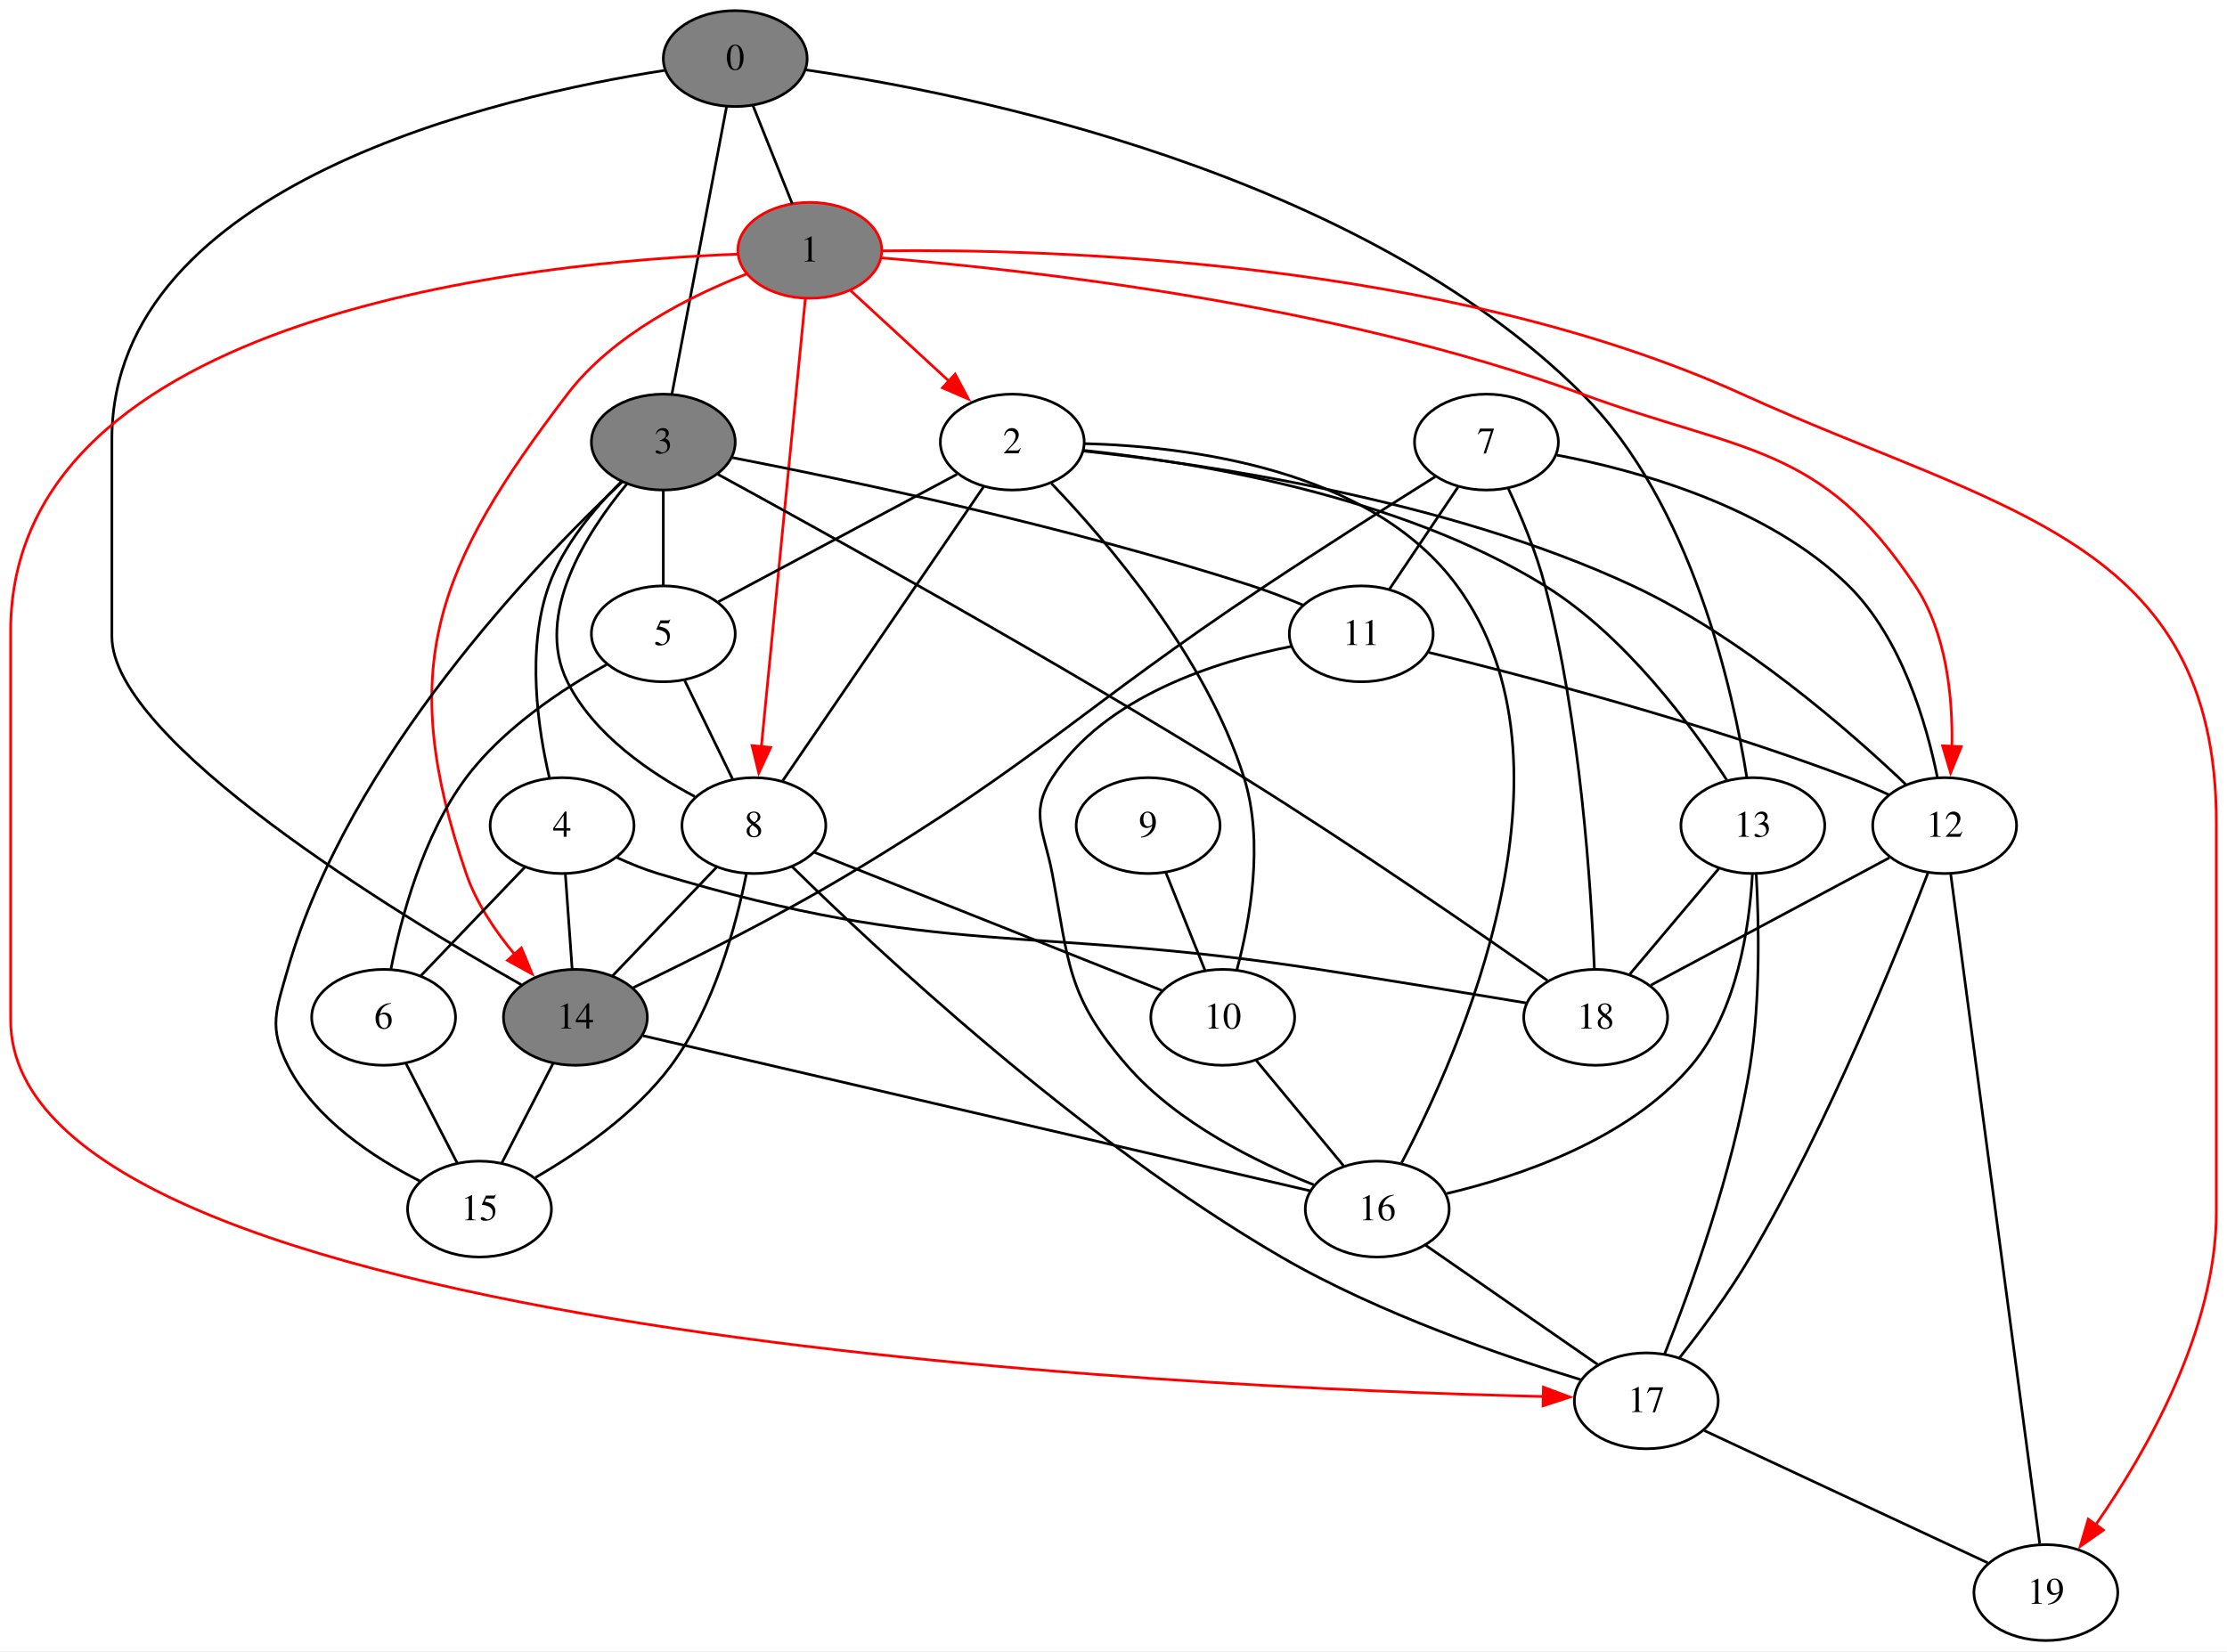
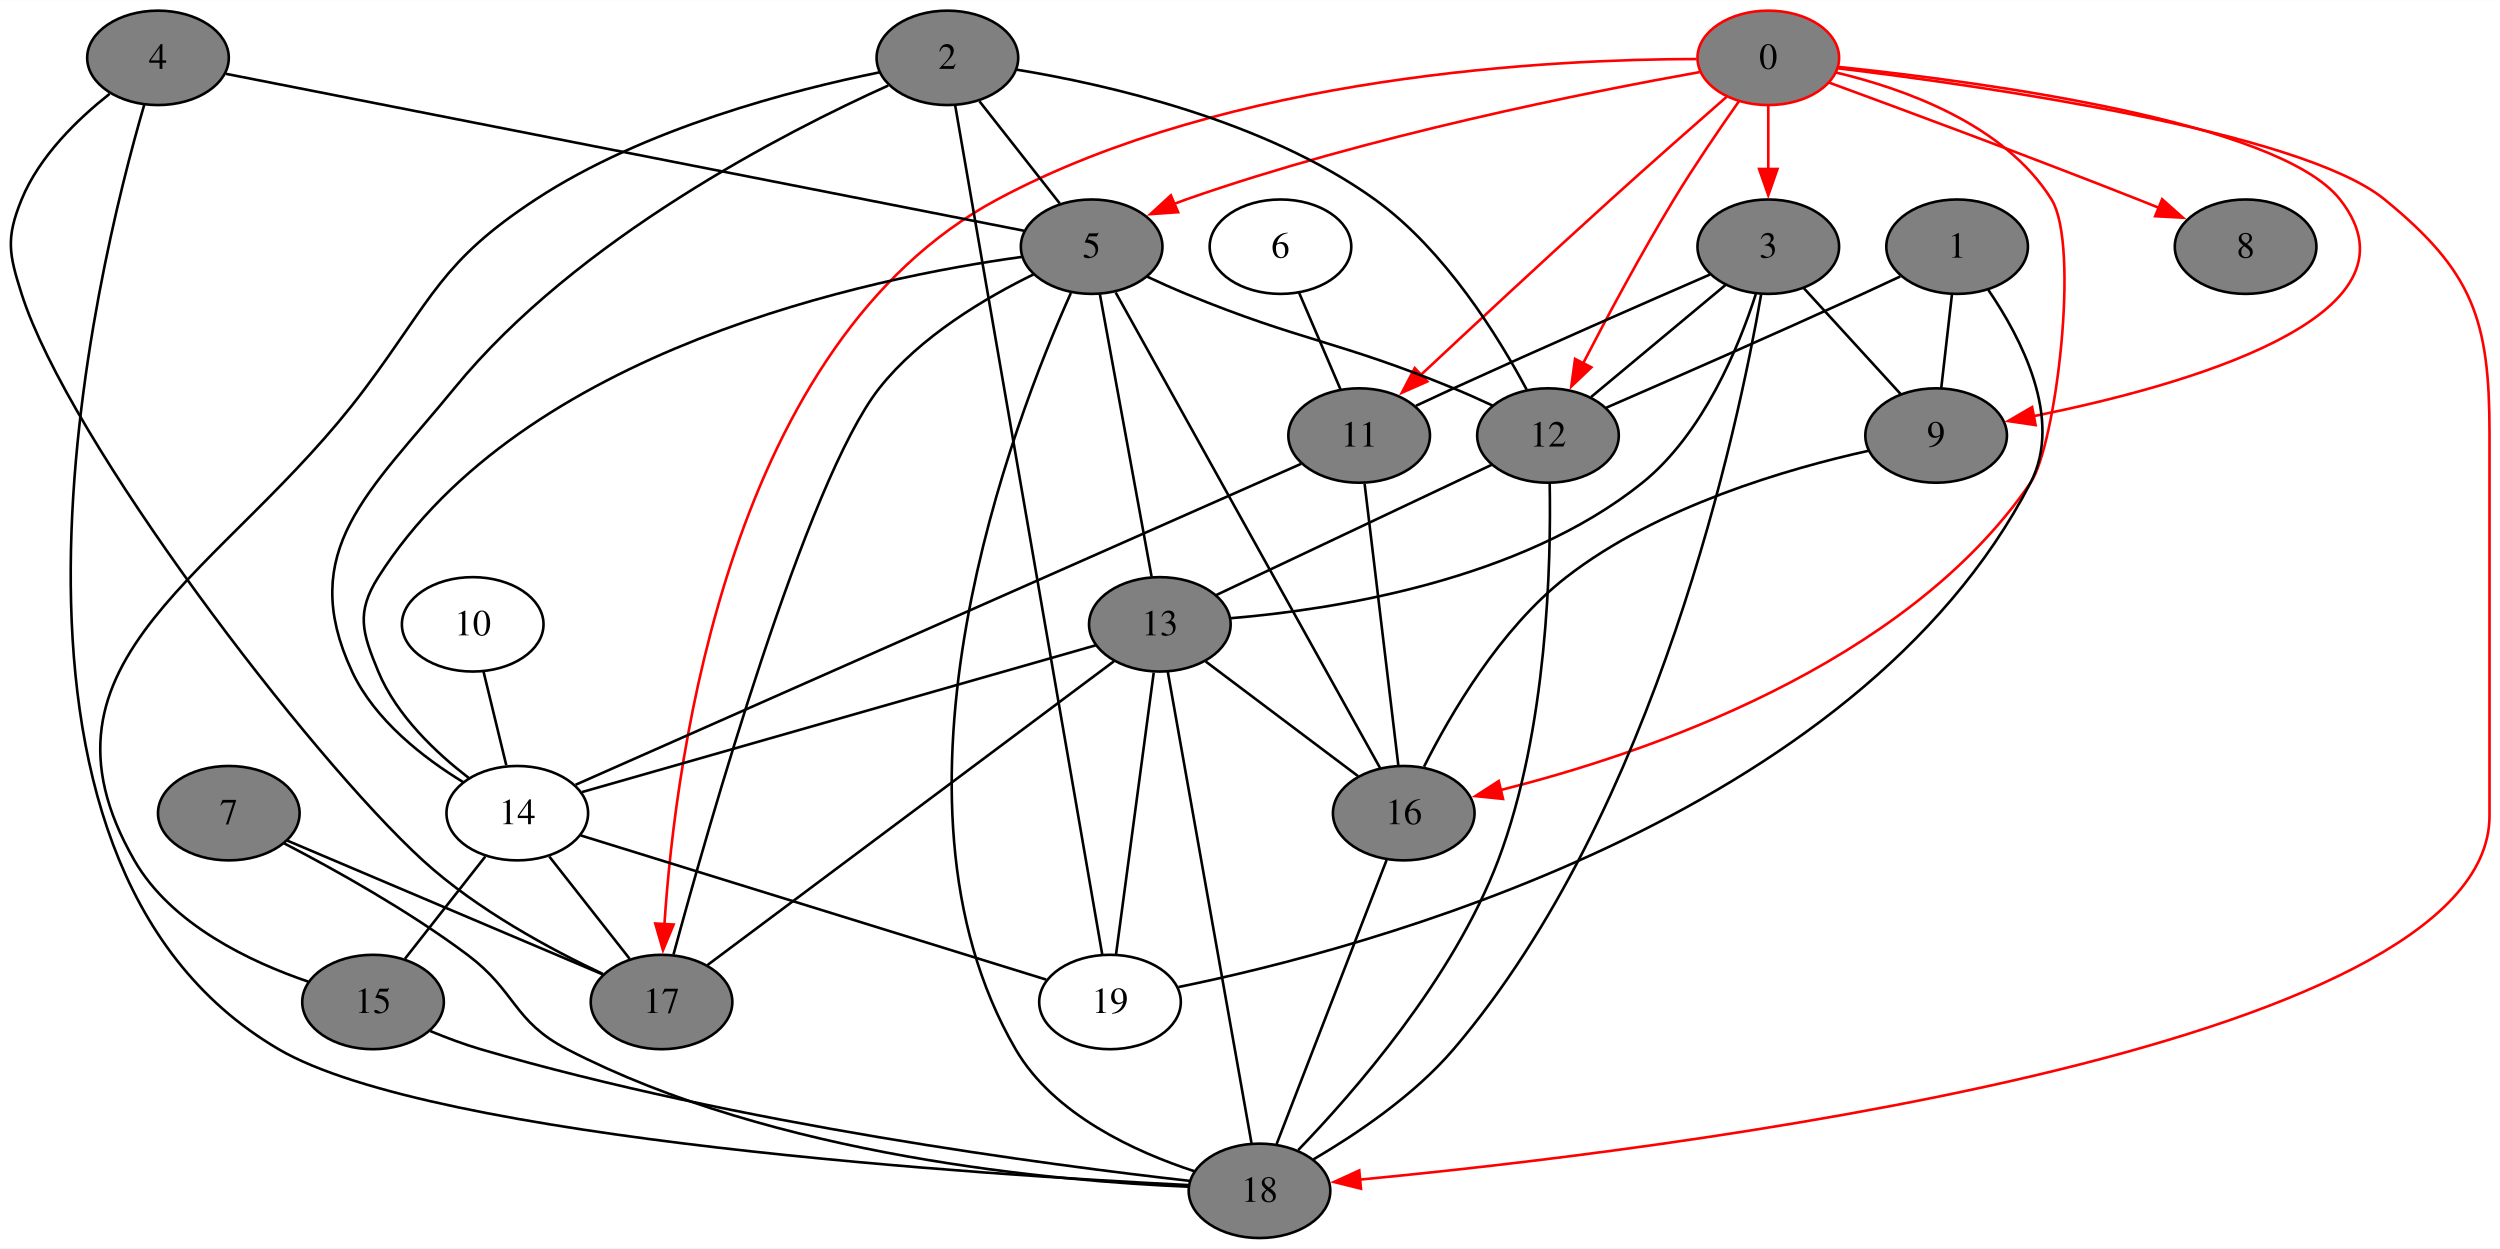
- <svg xmlns="http://www.w3.org/2000/svg" width="836pt" height="620pt" viewBox="0.00 0.00 836.00 620.00">
-   <g id="graph0" class="graph" transform="scale(1 1) rotate(0) translate(4 616)">
-     <polygon fill="white" stroke="none" points="-4,4 -4,-616 832,-616 832,4 -4,4" />
+ <svg xmlns="http://www.w3.org/2000/svg" width="953pt" height="476pt" viewBox="0.00 0.00 953.24 476.00">
+   <g id="graph0" class="graph" transform="scale(1 1) rotate(0) translate(4 472)">
+     <polygon fill="white" stroke="none" points="-4,4 -4,-472 949.24,-472 949.24,4 -4,4" />
    <g id="node1" class="node">
-       <ellipse fill="gray" stroke="black" cx="272" cy="-594" rx="27" ry="18" />
-       <text text-anchor="middle" x="272" y="-589.8" font-family="Times,serif" font-size="14.00">0</text>
+       <ellipse fill="gray" stroke="red" cx="670.24" cy="-450" rx="27" ry="18" />
+       <text text-anchor="middle" x="670.24" y="-445.8" font-family="Times,serif" font-size="14.00">0</text>
+     </g>
+     <g id="node4" class="node">
+       <ellipse fill="gray" stroke="black" cx="670.24" cy="-378" rx="27" ry="18" />
+       <text text-anchor="middle" x="670.24" y="-373.8" font-family="Times,serif" font-size="14.00">3</text>
+     </g>
+     <g id="edge1" class="edge">
+       <path fill="none" stroke="red" d="M670.24,-431.7C670.24,-424.41 670.24,-415.73 670.24,-407.54" />
+       <polygon fill="red" stroke="red" points="673.74,-407.62 670.24,-397.62 666.74,-407.62 673.74,-407.62" />
+     </g>
+     <g id="node6" class="node">
+       <ellipse fill="gray" stroke="black" cx="412.24" cy="-378" rx="27" ry="18" />
+       <text text-anchor="middle" x="412.24" y="-373.8" font-family="Times,serif" font-size="14.00">5</text>
+     </g>
+     <g id="edge2" class="edge">
+       <path fill="none" stroke="red" d="M644.1,-444.58C602.08,-437.06 517.22,-420.23 448.24,-396 446.69,-395.46 445.12,-394.87 443.54,-394.25" />
+       <polygon fill="red" stroke="red" points="445.21,-391.15 434.64,-390.41 442.44,-397.58 445.21,-391.15" />
+     </g>
+     <g id="node9" class="node">
+       <ellipse fill="gray" stroke="black" cx="852.24" cy="-378" rx="27" ry="18" />
+       <text text-anchor="middle" x="852.24" y="-373.8" font-family="Times,serif" font-size="14.00">8</text>
+     </g>
+     <g id="edge3" class="edge">
+       <path fill="none" stroke="red" d="M693.29,-440.61C721.28,-430.35 769.89,-412.34 811.24,-396 813.87,-394.96 816.6,-393.87 819.33,-392.76" />
+       <polygon fill="red" stroke="red" points="820.41,-396.1 828.34,-389.06 817.76,-389.62 820.41,-396.1" />
+     </g>
+     <g id="node10" class="node">
+       <ellipse fill="gray" stroke="black" cx="734.24" cy="-306" rx="27" ry="18" />
+       <text text-anchor="middle" x="734.24" y="-301.8" font-family="Times,serif" font-size="14.00">9</text>
+     </g>
+     <g id="edge4" class="edge">
+       <path fill="none" stroke="red" d="M697.07,-446.53C749.98,-441.06 864.71,-425.93 888.24,-396 923.51,-351.12 827.55,-324.65 771.49,-313.4" />
+       <polygon fill="red" stroke="red" points="772.16,-309.97 761.68,-311.52 770.84,-316.84 772.16,-309.97" />
+     </g>
+     <g id="node12" class="node">
+       <ellipse fill="gray" stroke="black" cx="514.24" cy="-306" rx="27" ry="18" />
+       <text text-anchor="middle" x="514.24" y="-301.8" font-family="Times,serif" font-size="14.00">11</text>
+     </g>
+     <g id="edge5" class="edge">
+       <path fill="none" stroke="red" d="M654.36,-435.15C642.21,-424.52 625.08,-409.43 610.24,-396 585.25,-373.39 557,-347.11 537.65,-329" />
+       <polygon fill="red" stroke="red" points="540.23,-326.61 530.54,-322.33 535.44,-331.72 540.23,-326.61" />
+     </g>
+     <g id="node13" class="node">
+       <ellipse fill="gray" stroke="black" cx="586.24" cy="-306" rx="27" ry="18" />
+       <text text-anchor="middle" x="586.24" y="-301.8" font-family="Times,serif" font-size="14.00">12</text>
+     </g>
+     <g id="edge6" class="edge">
+       <path fill="none" stroke="red" d="M659.1,-433.51C651.76,-423.08 642.09,-408.93 634.24,-396 621.73,-375.4 608.84,-351.3 599.56,-333.38" />
+       <polygon fill="red" stroke="red" points="602.79,-332 595.12,-324.7 596.56,-335.2 602.79,-332" />
+     </g>
+     <g id="node17" class="node">
+       <ellipse fill="gray" stroke="black" cx="531.24" cy="-162" rx="27" ry="18" />
+       <text text-anchor="middle" x="531.24" y="-157.8" font-family="Times,serif" font-size="14.00">16</text>
+     </g>
+     <g id="edge7" class="edge">
+       <path fill="none" stroke="red" d="M695.99,-444.43C721.85,-438.31 760.34,-424.72 778.24,-396 789.2,-378.41 779.87,-302.08 770.24,-288 722.34,-217.96 622.51,-184.45 568.26,-170.84" />
+       <polygon fill="red" stroke="red" points="569.1,-167.44 558.56,-168.51 567.47,-174.25 569.1,-167.44" />
+     </g>
+     <g id="node18" class="node">
+       <ellipse fill="gray" stroke="black" cx="248.24" cy="-90" rx="27" ry="18" />
+       <text text-anchor="middle" x="248.24" y="-85.8" font-family="Times,serif" font-size="14.00">17</text>
+     </g>
+     <g id="edge8" class="edge">
+       <path fill="none" stroke="red" d="M642.88,-449.55C588.66,-449.51 465.13,-443.7 376.24,-396 274.51,-341.41 253.62,-184.46 249.34,-119.59" />
+       <polygon fill="red" stroke="red" points="252.84,-119.54 248.79,-109.75 245.85,-119.93 252.84,-119.54" />
+     </g>
+     <g id="node19" class="node">
+       <ellipse fill="gray" stroke="black" cx="476.24" cy="-18" rx="27" ry="18" />
+       <text text-anchor="middle" x="476.24" y="-13.8" font-family="Times,serif" font-size="14.00">18</text>
+     </g>
+     <g id="edge9" class="edge">
+       <path fill="none" stroke="red" d="M696.85,-446.01C751.37,-439.4 873.34,-422.07 905.24,-396 938.82,-368.56 945.24,-350.37 945.24,-307 945.24,-307 945.24,-307 945.24,-161 945.24,-71.22 626.45,-32.96 514.52,-22.29" />
+       <polygon fill="red" stroke="red" points="514.93,-18.81 504.65,-21.37 514.28,-25.78 514.93,-18.81" />
    </g>
    <g id="node2" class="node">
-       <ellipse fill="gray" stroke="red" cx="300" cy="-522" rx="27" ry="18" />
-       <text text-anchor="middle" x="300" y="-517.8" font-family="Times,serif" font-size="14.00">1</text>
-     </g>
-     <g id="edge1" class="edge">
-       <path fill="none" stroke="black" d="M278.64,-576.41C283.1,-565.25 288.96,-550.6 293.41,-539.47" />
-     </g>
-     <g id="node4" class="node">
-       <ellipse fill="gray" stroke="black" cx="245" cy="-450" rx="27" ry="18" />
-       <text text-anchor="middle" x="245" y="-445.8" font-family="Times,serif" font-size="14.00">3</text>
-     </g>
-     <g id="edge2" class="edge">
-       <path fill="none" stroke="black" d="M268.74,-575.87C263.55,-548.58 253.47,-495.52 248.27,-468.19" />
+       <ellipse fill="gray" stroke="black" cx="742.24" cy="-378" rx="27" ry="18" />
+       <text text-anchor="middle" x="742.24" y="-373.8" font-family="Times,serif" font-size="14.00">1</text>
+     </g>
+     <g id="edge10" class="edge">
+       <path fill="none" stroke="black" d="M740.26,-359.7C739.02,-348.85 737.43,-334.92 736.19,-324.1" />
+     </g>
+     <g id="edge11" class="edge">
+       <path fill="none" stroke="black" d="M720.58,-366.66C715.86,-364.44 710.89,-362.13 706.24,-360 672.27,-344.48 632.57,-327.09 608.43,-316.6" />
+     </g>
+     <g id="node20" class="node">
+       <ellipse fill="none" stroke="black" cx="419.24" cy="-90" rx="27" ry="18" />
+       <text text-anchor="middle" x="419.24" y="-85.8" font-family="Times,serif" font-size="14.00">19</text>
+     </g>
+     <g id="edge12" class="edge">
+       <path fill="none" stroke="black" d="M754.1,-361.58C766.58,-343.32 782.81,-312.32 770.24,-288 703.76,-159.33 514.87,-109.88 445.34,-95.71" />
+     </g>
+     <g id="node3" class="node">
+       <ellipse fill="gray" stroke="black" cx="357.24" cy="-450" rx="27" ry="18" />
+       <text text-anchor="middle" x="357.24" y="-445.8" font-family="Times,serif" font-size="14.00">2</text>
+     </g>
+     <g id="edge13" class="edge">
+       <path fill="none" stroke="black" d="M369.45,-433.46C378.56,-421.86 390.96,-406.08 400.07,-394.49" />
+     </g>
+     <g id="edge14" class="edge">
+       <path fill="none" stroke="black" d="M383.76,-445.48C418.01,-439.85 478.21,-426.23 520.24,-396 546.94,-376.79 567.42,-343.53 578.07,-323.57" />
+     </g>
+     <g id="node15" class="node">
+       <ellipse fill="none" stroke="black" cx="193.24" cy="-162" rx="27" ry="18" />
+       <text text-anchor="middle" x="193.24" y="-157.8" font-family="Times,serif" font-size="14.00">14</text>
+     </g>
+     <g id="edge15" class="edge">
+       <path fill="none" stroke="black" d="M334.67,-439.44C295.82,-421.94 215.99,-381.21 169.24,-324 136.95,-284.48 108.7,-262.27 130.24,-216 138.93,-197.34 157.77,-182.9 172.6,-173.84" />
+     </g>
+     <g id="node16" class="node">
+       <ellipse fill="gray" stroke="black" cx="138.24" cy="-90" rx="27" ry="18" />
+       <text text-anchor="middle" x="138.24" y="-85.8" font-family="Times,serif" font-size="14.00">15</text>
+     </g>
+     <g id="edge16" class="edge">
+       <path fill="none" stroke="black" d="M331.27,-444.46C298.58,-437.83 241.72,-423.24 200.24,-396 164.2,-372.34 161.04,-358.54 135.24,-324 81.96,-252.65 2.86,-221.2 47.24,-144 61.36,-119.43 91.74,-105.18 113.52,-97.77" />
+     </g>
+     <g id="edge17" class="edge">
+       <path fill="none" stroke="black" d="M360.23,-431.73C370.73,-371.12 405.83,-168.44 416.28,-108.09" />
+     </g>
+     <g id="edge18" class="edge">
+       <path fill="none" stroke="black" d="M683.81,-362.15C694.67,-350.28 709.83,-333.7 720.69,-321.82" />
+     </g>
+     <g id="edge19" class="edge">
+       <path fill="none" stroke="black" d="M648.05,-367.4C623.91,-356.91 584.21,-339.52 550.24,-324 545.59,-321.87 540.62,-319.56 535.9,-317.34" />
+     </g>
+     <g id="edge20" class="edge">
+       <path fill="none" stroke="black" d="M654.04,-363.5C639.26,-351.19 617.53,-333.07 602.67,-320.69" />
    </g>
    <g id="node14" class="node">
-       <ellipse fill="none" stroke="black" cx="654" cy="-306" rx="27" ry="18" />
-       <text text-anchor="middle" x="654" y="-301.8" font-family="Times,serif" font-size="14.00">13</text>
-     </g>
-     <g id="edge3" class="edge">
-       <path fill="none" stroke="black" d="M298.48,-589.76C358.4,-581.07 505.74,-551.94 590,-468 631.13,-427.03 646.62,-356.33 651.75,-324.01" />
-     </g>
-     <g id="node15" class="node">
-       <ellipse fill="gray" stroke="black" cx="212" cy="-234" rx="27" ry="18" />
-       <text text-anchor="middle" x="212" y="-229.8" font-family="Times,serif" font-size="14.00">14</text>
-     </g>
-     <g id="edge4" class="edge">
-       <path fill="none" stroke="black" d="M245.61,-589.59C184.42,-580.07 38,-547.23 38,-451 38,-451 38,-451 38,-377 38,-337.72 145.8,-272.3 191.7,-246.23" />
-     </g>
-     <g id="node3" class="node">
-       <ellipse fill="none" stroke="black" cx="376" cy="-450" rx="27" ry="18" />
-       <text text-anchor="middle" x="376" y="-445.8" font-family="Times,serif" font-size="14.00">2</text>
-     </g>
-     <g id="edge5" class="edge">
-       <path fill="none" stroke="red" d="M315.38,-506.83C325.99,-497.06 340.3,-483.88 352.35,-472.78" />
-       <polygon fill="red" stroke="red" points="354.55,-475.52 359.53,-466.17 349.8,-470.37 354.55,-475.52" />
-     </g>
-     <g id="node9" class="node">
-       <ellipse fill="none" stroke="black" cx="279" cy="-306" rx="27" ry="18" />
-       <text text-anchor="middle" x="279" y="-301.8" font-family="Times,serif" font-size="14.00">8</text>
-     </g>
-     <g id="edge6" class="edge">
-       <path fill="none" stroke="red" d="M298.32,-503.85C294.72,-467.14 286.23,-380.66 281.8,-335.53" />
-       <polygon fill="red" stroke="red" points="285.3,-335.35 280.84,-325.74 278.33,-336.03 285.3,-335.35" />
-     </g>
-     <g id="node13" class="node">
-       <ellipse fill="none" stroke="black" cx="726" cy="-306" rx="27" ry="18" />
-       <text text-anchor="middle" x="726" y="-301.8" font-family="Times,serif" font-size="14.00">12</text>
-     </g>
-     <g id="edge7" class="edge">
-       <path fill="none" stroke="red" d="M326.79,-519.17C378.92,-514.94 497.03,-502.11 590,-468 650.19,-445.92 679.57,-449.43 715,-396 726.72,-378.33 729.08,-354.28 728.73,-335.63" />
-       <polygon fill="red" stroke="red" points="732.23,-335.61 728.25,-325.79 725.24,-335.95 732.23,-335.61" />
-     </g>
-     <g id="edge8" class="edge">
-       <path fill="none" stroke="red" d="M276.3,-513.13C255.52,-505.03 226.06,-490.4 209,-468 159.47,-402.94 144.57,-365.37 171,-288 174.8,-276.89 181.97,-266.3 189.27,-257.55" />
-       <polygon fill="red" stroke="red" points="191.72,-260.06 195.78,-250.28 186.5,-255.39 191.72,-260.06" />
-     </g>
-     <g id="node18" class="node">
-       <ellipse fill="none" stroke="black" cx="614" cy="-90" rx="27" ry="18" />
-       <text text-anchor="middle" x="614" y="-85.8" font-family="Times,serif" font-size="14.00">17</text>
-     </g>
-     <g id="edge9" class="edge">
-       <path fill="none" stroke="red" d="M272.85,-520.56C199,-517.78 0,-499.14 0,-379 0,-379 0,-379 0,-233 0,-114.32 440.98,-94.81 575.5,-91.62" />
-       <polygon fill="red" stroke="red" points="575.39,-95.12 585.31,-91.41 575.24,-88.12 575.39,-95.12" />
-     </g>
-     <g id="node20" class="node">
-       <ellipse fill="none" stroke="black" cx="764" cy="-18" rx="27" ry="18" />
-       <text text-anchor="middle" x="764" y="-13.8" font-family="Times,serif" font-size="14.00">19</text>
-     </g>
-     <g id="edge10" class="edge">
-       <path fill="none" stroke="red" d="M327.31,-521.81C388.17,-522.58 538.38,-518.72 650,-468 747.11,-423.87 828,-413.67 828,-307 828,-307 828,-307 828,-161 828,-116.45 801.49,-70.42 782.59,-43.27" />
-       <polygon fill="red" stroke="red" points="785.6,-41.47 776.92,-35.39 779.92,-45.56 785.6,-41.47" />
-     </g>
-     <g id="node6" class="node">
-       <ellipse fill="none" stroke="black" cx="245" cy="-378" rx="27" ry="18" />
-       <text text-anchor="middle" x="245" y="-373.8" font-family="Times,serif" font-size="14.00">5</text>
-     </g>
-     <g id="edge11" class="edge">
-       <path fill="none" stroke="black" d="M355.24,-437.91C330.71,-424.8 290.15,-403.12 265.66,-390.04" />
-     </g>
-     <g id="edge12" class="edge">
-       <path fill="none" stroke="black" d="M365.25,-433.26C346.6,-405.97 308.48,-350.15 289.8,-322.81" />
+       <ellipse fill="gray" stroke="black" cx="438.24" cy="-234" rx="27" ry="18" />
+       <text text-anchor="middle" x="438.24" y="-229.8" font-family="Times,serif" font-size="14.00">13</text>
+     </g>
+     <g id="edge21" class="edge">
+       <path fill="none" stroke="black" d="M665.5,-359.96C659.02,-339.83 645.48,-306.73 622.24,-288 575.78,-250.56 504.01,-239.56 465.27,-236.34" />
+     </g>
+     <g id="edge22" class="edge">
+       <path fill="none" stroke="black" d="M667.52,-359.8C658.87,-309.9 627.81,-162.9 550.24,-72 535.16,-54.33 513,-39.48 496.86,-30.03" />
+     </g>
+     <g id="node5" class="node">
+       <ellipse fill="gray" stroke="black" cx="56.24" cy="-450" rx="27" ry="18" />
+       <text text-anchor="middle" x="56.24" y="-445.8" font-family="Times,serif" font-size="14.00">4</text>
+     </g>
+     <g id="edge23" class="edge">
+       <path fill="none" stroke="black" d="M82.13,-443.91C147.89,-430.98 320.79,-396.98 386.45,-384.07" />
+     </g>
+     <g id="edge24" class="edge">
+       <path fill="none" stroke="black" d="M37.83,-436.3C25.77,-426.79 11.02,-412.59 4.24,-396 -1.81,-381.19 -0.61,-375.25 4.24,-360 22.08,-303.95 113.84,-183.7 157.24,-144 177.88,-125.12 206.35,-109.88 225.92,-100.67" />
+     </g>
+     <g id="edge25" class="edge">
+       <path fill="none" stroke="black" d="M51.03,-432.22C32.55,-368.99 -22.38,-144.95 102.24,-72 161.38,-37.38 373.23,-23.96 449.03,-20.2" />
+     </g>
+     <g id="edge26" class="edge">
+       <path fill="none" stroke="black" d="M433.4,-366.57C438.23,-364.31 443.38,-362 448.24,-360 492.7,-341.71 505.78,-342.29 550.24,-324 555.1,-322 560.24,-319.69 565.08,-317.43" />
+     </g>
+     <g id="edge27" class="edge">
+       <path fill="none" stroke="black" d="M415.38,-359.87C420.37,-332.58 430.09,-279.52 435.09,-252.19" />
+     </g>
+     <g id="edge28" class="edge">
+       <path fill="none" stroke="black" d="M385.6,-374.1C328.6,-366.28 195.51,-339.1 140.24,-252 131.67,-238.49 134.12,-230.78 140.24,-216 147.21,-199.17 162.41,-184.9 174.75,-175.42" />
+     </g>
+     <g id="edge29" class="edge">
+       <path fill="none" stroke="black" d="M421.38,-360.56C443.58,-320.63 500.16,-218.89 522.23,-179.2" />
+     </g>
+     <g id="edge30" class="edge">
+       <path fill="none" stroke="black" d="M390.1,-367.45C371.96,-358.6 346.83,-343.81 331.24,-324 303.49,-288.74 265.73,-155.75 252.8,-108.11" />
+     </g>
+     <g id="edge31" class="edge">
+       <path fill="none" stroke="black" d="M404.33,-360.35C382.59,-311.95 327.12,-168.58 383.24,-72 397.81,-46.93 429.15,-32.74 451.42,-25.47" />
+     </g>
+     <g id="node7" class="node">
+       <ellipse fill="none" stroke="black" cx="484.24" cy="-378" rx="27" ry="18" />
+       <text text-anchor="middle" x="484.24" y="-373.8" font-family="Times,serif" font-size="14.00">6</text>
+     </g>
+     <g id="edge32" class="edge">
+       <path fill="none" stroke="black" d="M491.35,-360.41C496.13,-349.25 502.41,-334.6 507.18,-323.47" />
+     </g>
+     <g id="node8" class="node">
+       <ellipse fill="gray" stroke="black" cx="83.24" cy="-162" rx="27" ry="18" />
+       <text text-anchor="middle" x="83.24" y="-157.8" font-family="Times,serif" font-size="14.00">7</text>
+     </g>
+     <g id="edge33" class="edge">
+       <path fill="none" stroke="black" d="M105.49,-151.56C136.98,-138.2 194.23,-113.91 225.81,-100.51" />
+     </g>
+     <g id="edge34" class="edge">
+       <path fill="none" stroke="black" d="M104.33,-150.5C123.35,-140.63 151.7,-124.88 174.24,-108 192.86,-94.05 191.59,-82.71 212.24,-72 291.51,-30.91 399.45,-21.63 449.15,-19.57" />
+     </g>
+     <g id="edge35" class="edge">
+       <path fill="none" stroke="black" d="M708.27,-300.14C678.1,-293.45 628.03,-279.05 593.24,-252 567.97,-232.35 548.92,-199.55 538.97,-179.73" />
    </g>
    <g id="node11" class="node">
-       <ellipse fill="none" stroke="black" cx="455" cy="-234" rx="27" ry="18" />
-       <text text-anchor="middle" x="455" y="-229.8" font-family="Times,serif" font-size="14.00">10</text>
-     </g>
-     <g id="edge13" class="edge">
-       <path fill="none" stroke="black" d="M390.68,-434.5C411.53,-412.76 448.75,-369.41 463,-324 470.62,-299.72 465.19,-270.03 460.31,-251.82" />
-     </g>
-     <g id="edge14" class="edge">
-       <path fill="none" stroke="black" d="M402.69,-446.64C447.28,-441.91 538.9,-428.74 609,-396 650.16,-376.77 690.65,-341.26 711.5,-321.4" />
-     </g>
-     <g id="edge15" class="edge">
-       <path fill="none" stroke="black" d="M402.88,-446.88C443.22,-442.64 520.59,-430.36 576,-396 606.21,-377.27 631.21,-343.21 644.24,-323.09" />
-     </g>
-     <g id="node17" class="node">
-       <ellipse fill="none" stroke="black" cx="513" cy="-162" rx="27" ry="18" />
-       <text text-anchor="middle" x="513" y="-157.8" font-family="Times,serif" font-size="14.00">16</text>
-     </g>
-     <g id="edge16" class="edge">
-       <path fill="none" stroke="black" d="M403.19,-449.43C441.62,-448.39 510.76,-440.06 543,-396 592.26,-328.69 543.67,-220.24 522.13,-179.32" />
-     </g>
-     <g id="node5" class="node">
-       <ellipse fill="none" stroke="black" cx="207" cy="-306" rx="27" ry="18" />
-       <text text-anchor="middle" x="207" y="-301.8" font-family="Times,serif" font-size="14.00">4</text>
-     </g>
-     <g id="edge17" class="edge">
-       <path fill="none" stroke="black" d="M229.06,-434.99C219.19,-425.2 207.39,-411.19 202,-396 193.52,-372.08 197.95,-342.28 202.24,-323.95" />
-     </g>
-     <g id="edge18" class="edge">
-       <path fill="none" stroke="black" d="M245,-431.7C245,-420.85 245,-406.92 245,-396.1" />
-     </g>
-     <g id="edge19" class="edge">
-       <path fill="none" stroke="black" d="M231.27,-434.21C216.4,-416.29 196.39,-385.37 209,-360 218.91,-340.07 240.28,-325.64 256.82,-316.91" />
-     </g>
-     <g id="node12" class="node">
-       <ellipse fill="none" stroke="black" cx="507" cy="-378" rx="27" ry="18" />
-       <text text-anchor="middle" x="507" y="-373.8" font-family="Times,serif" font-size="14.00">11</text>
-     </g>
-     <g id="edge20" class="edge">
-       <path fill="none" stroke="black" d="M270.89,-444.17C312.54,-436.1 396.77,-418.5 466,-396 472.3,-393.95 479,-391.36 485.11,-388.82" />
-     </g>
-     <g id="node16" class="node">
-       <ellipse fill="none" stroke="black" cx="176" cy="-162" rx="27" ry="18" />
-       <text text-anchor="middle" x="176" y="-157.8" font-family="Times,serif" font-size="14.00">15</text>
-     </g>
-     <g id="edge21" class="edge">
-       <path fill="none" stroke="black" d="M229.62,-435.12C198.03,-405.37 126.84,-331.65 104,-252 99.59,-236.62 96.78,-230.28 104,-216 114.3,-195.64 136.51,-181.19 153.56,-172.57" />
-     </g>
-     <g id="node19" class="node">
-       <ellipse fill="none" stroke="black" cx="595" cy="-234" rx="27" ry="18" />
-       <text text-anchor="middle" x="595" y="-229.8" font-family="Times,serif" font-size="14.00">18</text>
-     </g>
-     <g id="edge22" class="edge">
-       <path fill="none" stroke="black" d="M265.43,-437.94C304.37,-416.7 391.71,-368.39 463,-324 504.53,-298.14 551.73,-265.49 576.91,-247.81" />
-     </g>
-     <g id="node7" class="node">
-       <ellipse fill="none" stroke="black" cx="140" cy="-234" rx="27" ry="18" />
-       <text text-anchor="middle" x="140" y="-229.8" font-family="Times,serif" font-size="14.00">6</text>
-     </g>
-     <g id="edge23" class="edge">
-       <path fill="none" stroke="black" d="M193.12,-290.5C181.62,-278.48 165.36,-261.49 153.86,-249.49" />
-     </g>
-     <g id="edge24" class="edge">
-       <path fill="none" stroke="black" d="M208.24,-287.7C209.01,-276.85 210.01,-262.92 210.78,-252.1" />
-     </g>
-     <g id="edge25" class="edge">
-       <path fill="none" stroke="black" d="M227.52,-294.03C232.48,-291.74 237.84,-289.56 243,-288 349.64,-255.87 380.93,-268.98 491,-252 517.58,-247.9 547.93,-242.9 568.95,-239.39" />
-     </g>
-     <g id="edge26" class="edge">
-       <path fill="none" stroke="black" d="M223.75,-366.47C207.25,-357.32 184.91,-342.6 171,-324 154.73,-302.25 146.53,-271.29 142.77,-252.2" />
-     </g>
-     <g id="edge27" class="edge">
-       <path fill="none" stroke="black" d="M253.06,-360.41C258.48,-349.25 265.59,-334.6 271,-323.47" />
-     </g>
-     <g id="edge28" class="edge">
-       <path fill="none" stroke="black" d="M148.35,-216.76C154.17,-205.46 161.89,-190.44 167.7,-179.15" />
-     </g>
-     <g id="node8" class="node">
-       <ellipse fill="none" stroke="black" cx="554" cy="-450" rx="27" ry="18" />
-       <text text-anchor="middle" x="554" y="-445.8" font-family="Times,serif" font-size="14.00">7</text>
-     </g>
-     <g id="edge29" class="edge">
-       <path fill="none" stroke="black" d="M543.33,-433.12C535.64,-421.66 525.3,-406.26 517.62,-394.82" />
-     </g>
-     <g id="edge30" class="edge">
-       <path fill="none" stroke="black" d="M580.42,-445.12C610.6,-439.39 659.71,-425.91 690,-396 709.93,-376.33 719.2,-344.15 723.23,-324.35" />
-     </g>
-     <g id="edge31" class="edge">
-       <path fill="none" stroke="black" d="M534.75,-436.99C517.84,-426.38 492.64,-410.39 471,-396 400.78,-349.3 387.31,-331.38 315,-288 287.75,-271.65 254.9,-255.3 233.75,-245.17" />
-     </g>
-     <g id="edge32" class="edge">
-       <path fill="none" stroke="black" d="M562.15,-432.7C566.93,-422.42 572.68,-408.72 576,-396 589.37,-344.8 593.35,-281.97 594.52,-252.21" />
-     </g>
-     <g id="edge33" class="edge">
-       <path fill="none" stroke="black" d="M301.65,-295.99C335.35,-282.59 398.35,-257.53 432.16,-244.08" />
-     </g>
-     <g id="edge34" class="edge">
-       <path fill="none" stroke="black" d="M265.12,-290.5C253.62,-278.48 237.36,-261.49 225.86,-249.49" />
-     </g>
-     <g id="edge35" class="edge">
-       <path fill="none" stroke="black" d="M276.18,-287.84C272.37,-268.79 264.13,-237.85 248,-216 234.54,-197.77 213.02,-183.09 197,-173.85" />
+       <ellipse fill="none" stroke="black" cx="176.24" cy="-234" rx="27" ry="18" />
+       <text text-anchor="middle" x="176.24" y="-229.8" font-family="Times,serif" font-size="14.00">10</text>
    </g>
    <g id="edge36" class="edge">
-       <path fill="none" stroke="black" d="M293.2,-290.73C324.18,-260.27 401.13,-188.04 477,-144 513.94,-122.56 561.19,-106.48 589.45,-97.93" />
-     </g>
-     <g id="node10" class="node">
-       <ellipse fill="none" stroke="black" cx="427" cy="-306" rx="27" ry="18" />
-       <text text-anchor="middle" x="427" y="-301.8" font-family="Times,serif" font-size="14.00">9</text>
+       <path fill="none" stroke="black" d="M180.35,-216.05C182.99,-205.21 186.39,-191.18 189.04,-180.28" />
    </g>
    <g id="edge37" class="edge">
-       <path fill="none" stroke="black" d="M433.64,-288.41C438.1,-277.25 443.96,-262.6 448.41,-251.47" />
+       <path fill="none" stroke="black" d="M492.18,-295.24C433.53,-269.3 274.28,-198.85 215.46,-172.83" />
    </g>
    <g id="edge38" class="edge">
-       <path fill="none" stroke="black" d="M467.59,-217.81C477.31,-206.07 490.72,-189.89 500.44,-178.16" />
+       <path fill="none" stroke="black" d="M516.32,-287.59C519.6,-260.19 525.93,-207.32 529.19,-180.11" />
    </g>
    <g id="edge39" class="edge">
-       <path fill="none" stroke="black" d="M532.28,-371.04C567.97,-362.31 634.93,-344.83 690,-324 694.91,-322.14 700.08,-319.89 704.92,-317.64" />
+       <path fill="none" stroke="black" d="M564.72,-294.82C536.66,-281.55 487.86,-258.47 459.79,-245.19" />
    </g>
    <g id="edge40" class="edge">
-       <path fill="none" stroke="black" d="M480.68,-373.27C452.97,-367.79 410.69,-354.64 391,-324 382.35,-310.54 388.05,-303.73 391,-288 397.33,-254.25 396.51,-241.95 419,-216 437.9,-194.2 468.07,-179.45 489.12,-171.15" />
+       <path fill="none" stroke="black" d="M586.89,-287.91C587.46,-257.79 586.09,-193.74 567.24,-144 550.12,-98.82 512.08,-55.38 491.01,-33.56" />
    </g>
    <g id="edge41" class="edge">
-       <path fill="none" stroke="black" d="M719.82,-288.45C708.41,-258.63 682.48,-194.31 653,-144 645.15,-130.6 634.63,-116.47 626.5,-106.18" />
+       <path fill="none" stroke="black" d="M413.85,-226.03C367.01,-212.65 264.94,-183.49 217.89,-170.04" />
    </g>
    <g id="edge42" class="edge">
-       <path fill="none" stroke="black" d="M705.24,-293.91C680.71,-280.8 640.15,-259.12 615.66,-246.04" />
+       <path fill="none" stroke="black" d="M455.73,-219.83C472.36,-207.32 497.22,-188.6 513.83,-176.11" />
    </g>
    <g id="edge43" class="edge">
-       <path fill="none" stroke="black" d="M728.26,-287.97C735.01,-237.22 754.91,-87.41 761.7,-36.31" />
+       <path fill="none" stroke="black" d="M420.71,-219.9C384.51,-192.84 301.89,-131.1 265.73,-104.07" />
    </g>
    <g id="edge44" class="edge">
-       <path fill="none" stroke="black" d="M653.82,-287.59C652.74,-268.04 648.19,-236.37 631,-216 607.4,-188.02 566.01,-174.18 539.06,-167.82" />
+       <path fill="none" stroke="black" d="M441.28,-215.85C448.4,-175.78 466.05,-76.38 473.18,-36.23" />
    </g>
    <g id="edge45" class="edge">
-       <path fill="none" stroke="black" d="M655.28,-287.81C656.27,-269.8 656.91,-240.73 653,-216 646.68,-176.03 630.29,-131.21 620.9,-107.61" />
+       <path fill="none" stroke="black" d="M435.91,-215.59C432.24,-188.19 425.17,-135.32 421.53,-108.11" />
    </g>
    <g id="edge46" class="edge">
-       <path fill="none" stroke="black" d="M641.2,-289.81C631.3,-278.07 617.67,-261.89 607.78,-250.16" />
+       <path fill="none" stroke="black" d="M181.03,-145.46C171.92,-133.86 159.52,-118.08 150.41,-106.49" />
    </g>
    <g id="edge47" class="edge">
-       <path fill="none" stroke="black" d="M203.65,-216.76C197.83,-205.46 190.11,-190.44 184.3,-179.15" />
+       <path fill="none" stroke="black" d="M205.45,-145.46C214.56,-133.86 226.96,-118.08 236.07,-106.49" />
    </g>
    <g id="edge48" class="edge">
-       <path fill="none" stroke="black" d="M237.4,-227.09C294.24,-213.87 431.1,-182.05 487.77,-168.87" />
+       <path fill="none" stroke="black" d="M217.43,-153.51C260.81,-140.07 351.38,-112.02 394.89,-98.54" />
    </g>
    <g id="edge49" class="edge">
-       <path fill="none" stroke="black" d="M531.06,-148.49C549.33,-135.82 577.42,-116.35 595.76,-103.64" />
+       <path fill="none" stroke="black" d="M160.05,-78.93C166.17,-76.39 172.88,-73.86 179.24,-72 276.76,-43.45 397.04,-27.73 449.58,-21.8" />
    </g>
    <g id="edge50" class="edge">
-       <path fill="none" stroke="black" d="M635.81,-78.82C664.25,-65.55 713.71,-42.47 742.16,-29.19" />
+       <path fill="none" stroke="black" d="M524.71,-144.15C514.13,-116.82 493.34,-63.14 482.76,-35.82" />
    </g>
  </g>
</svg>
